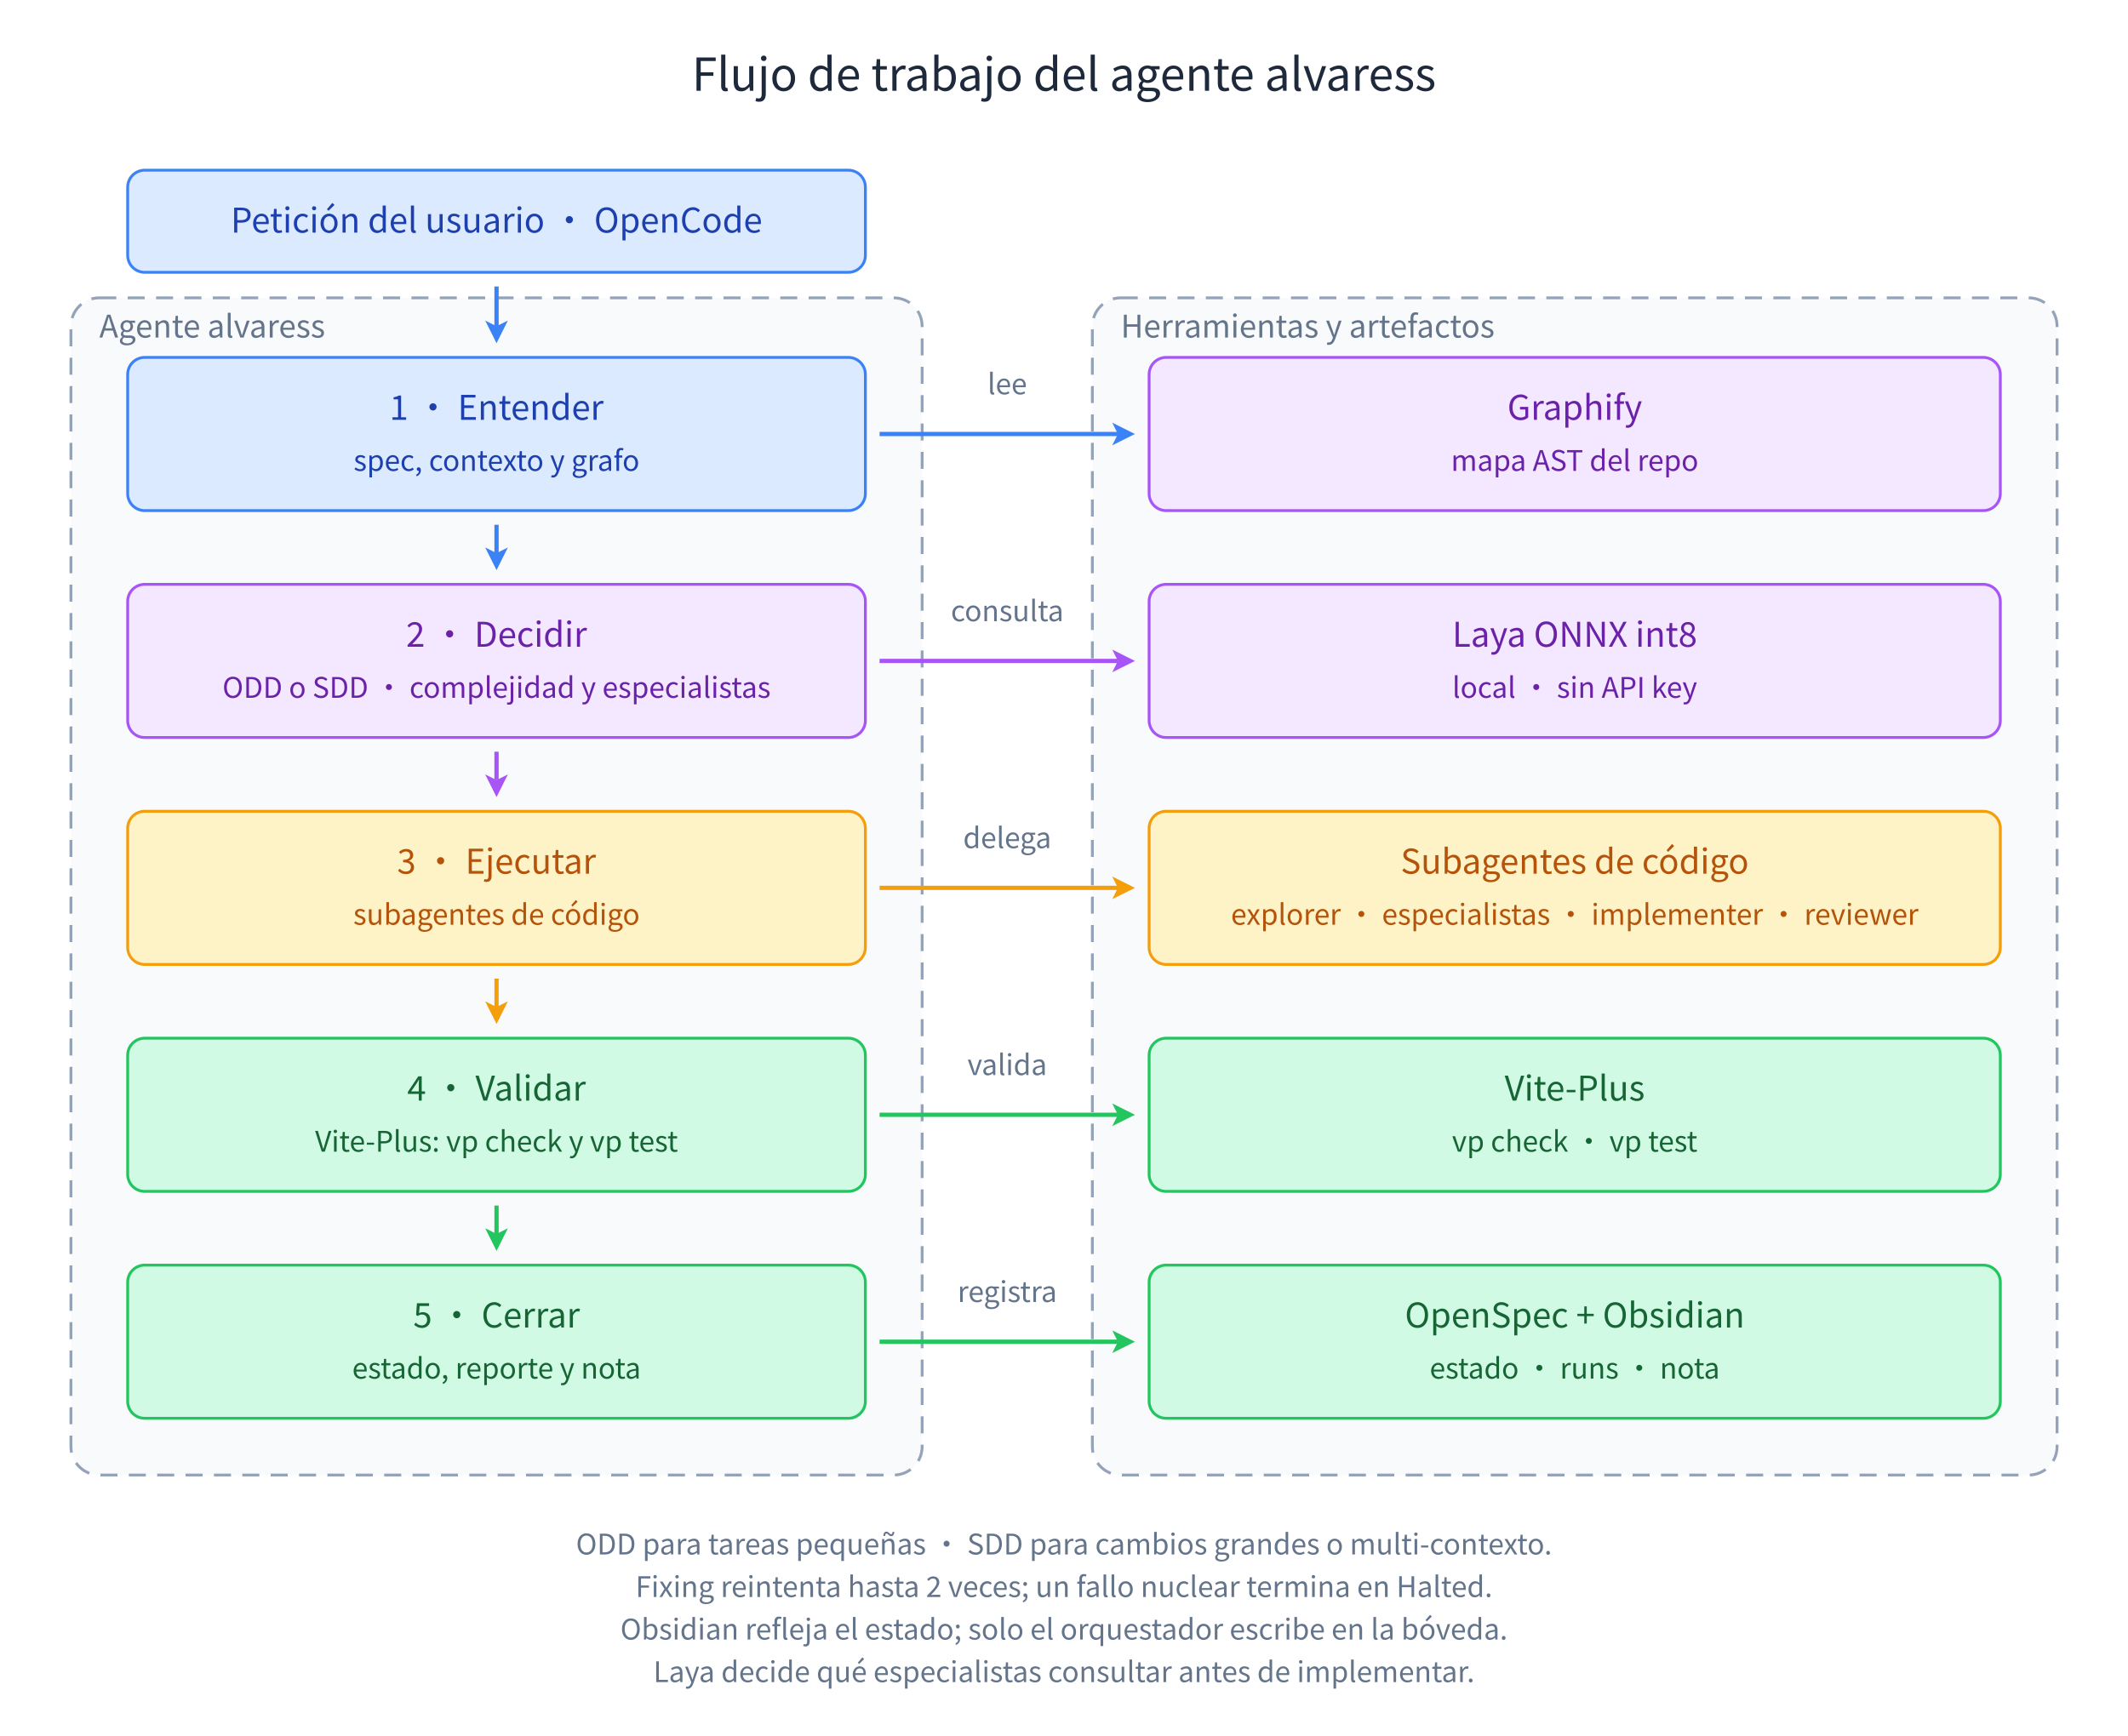
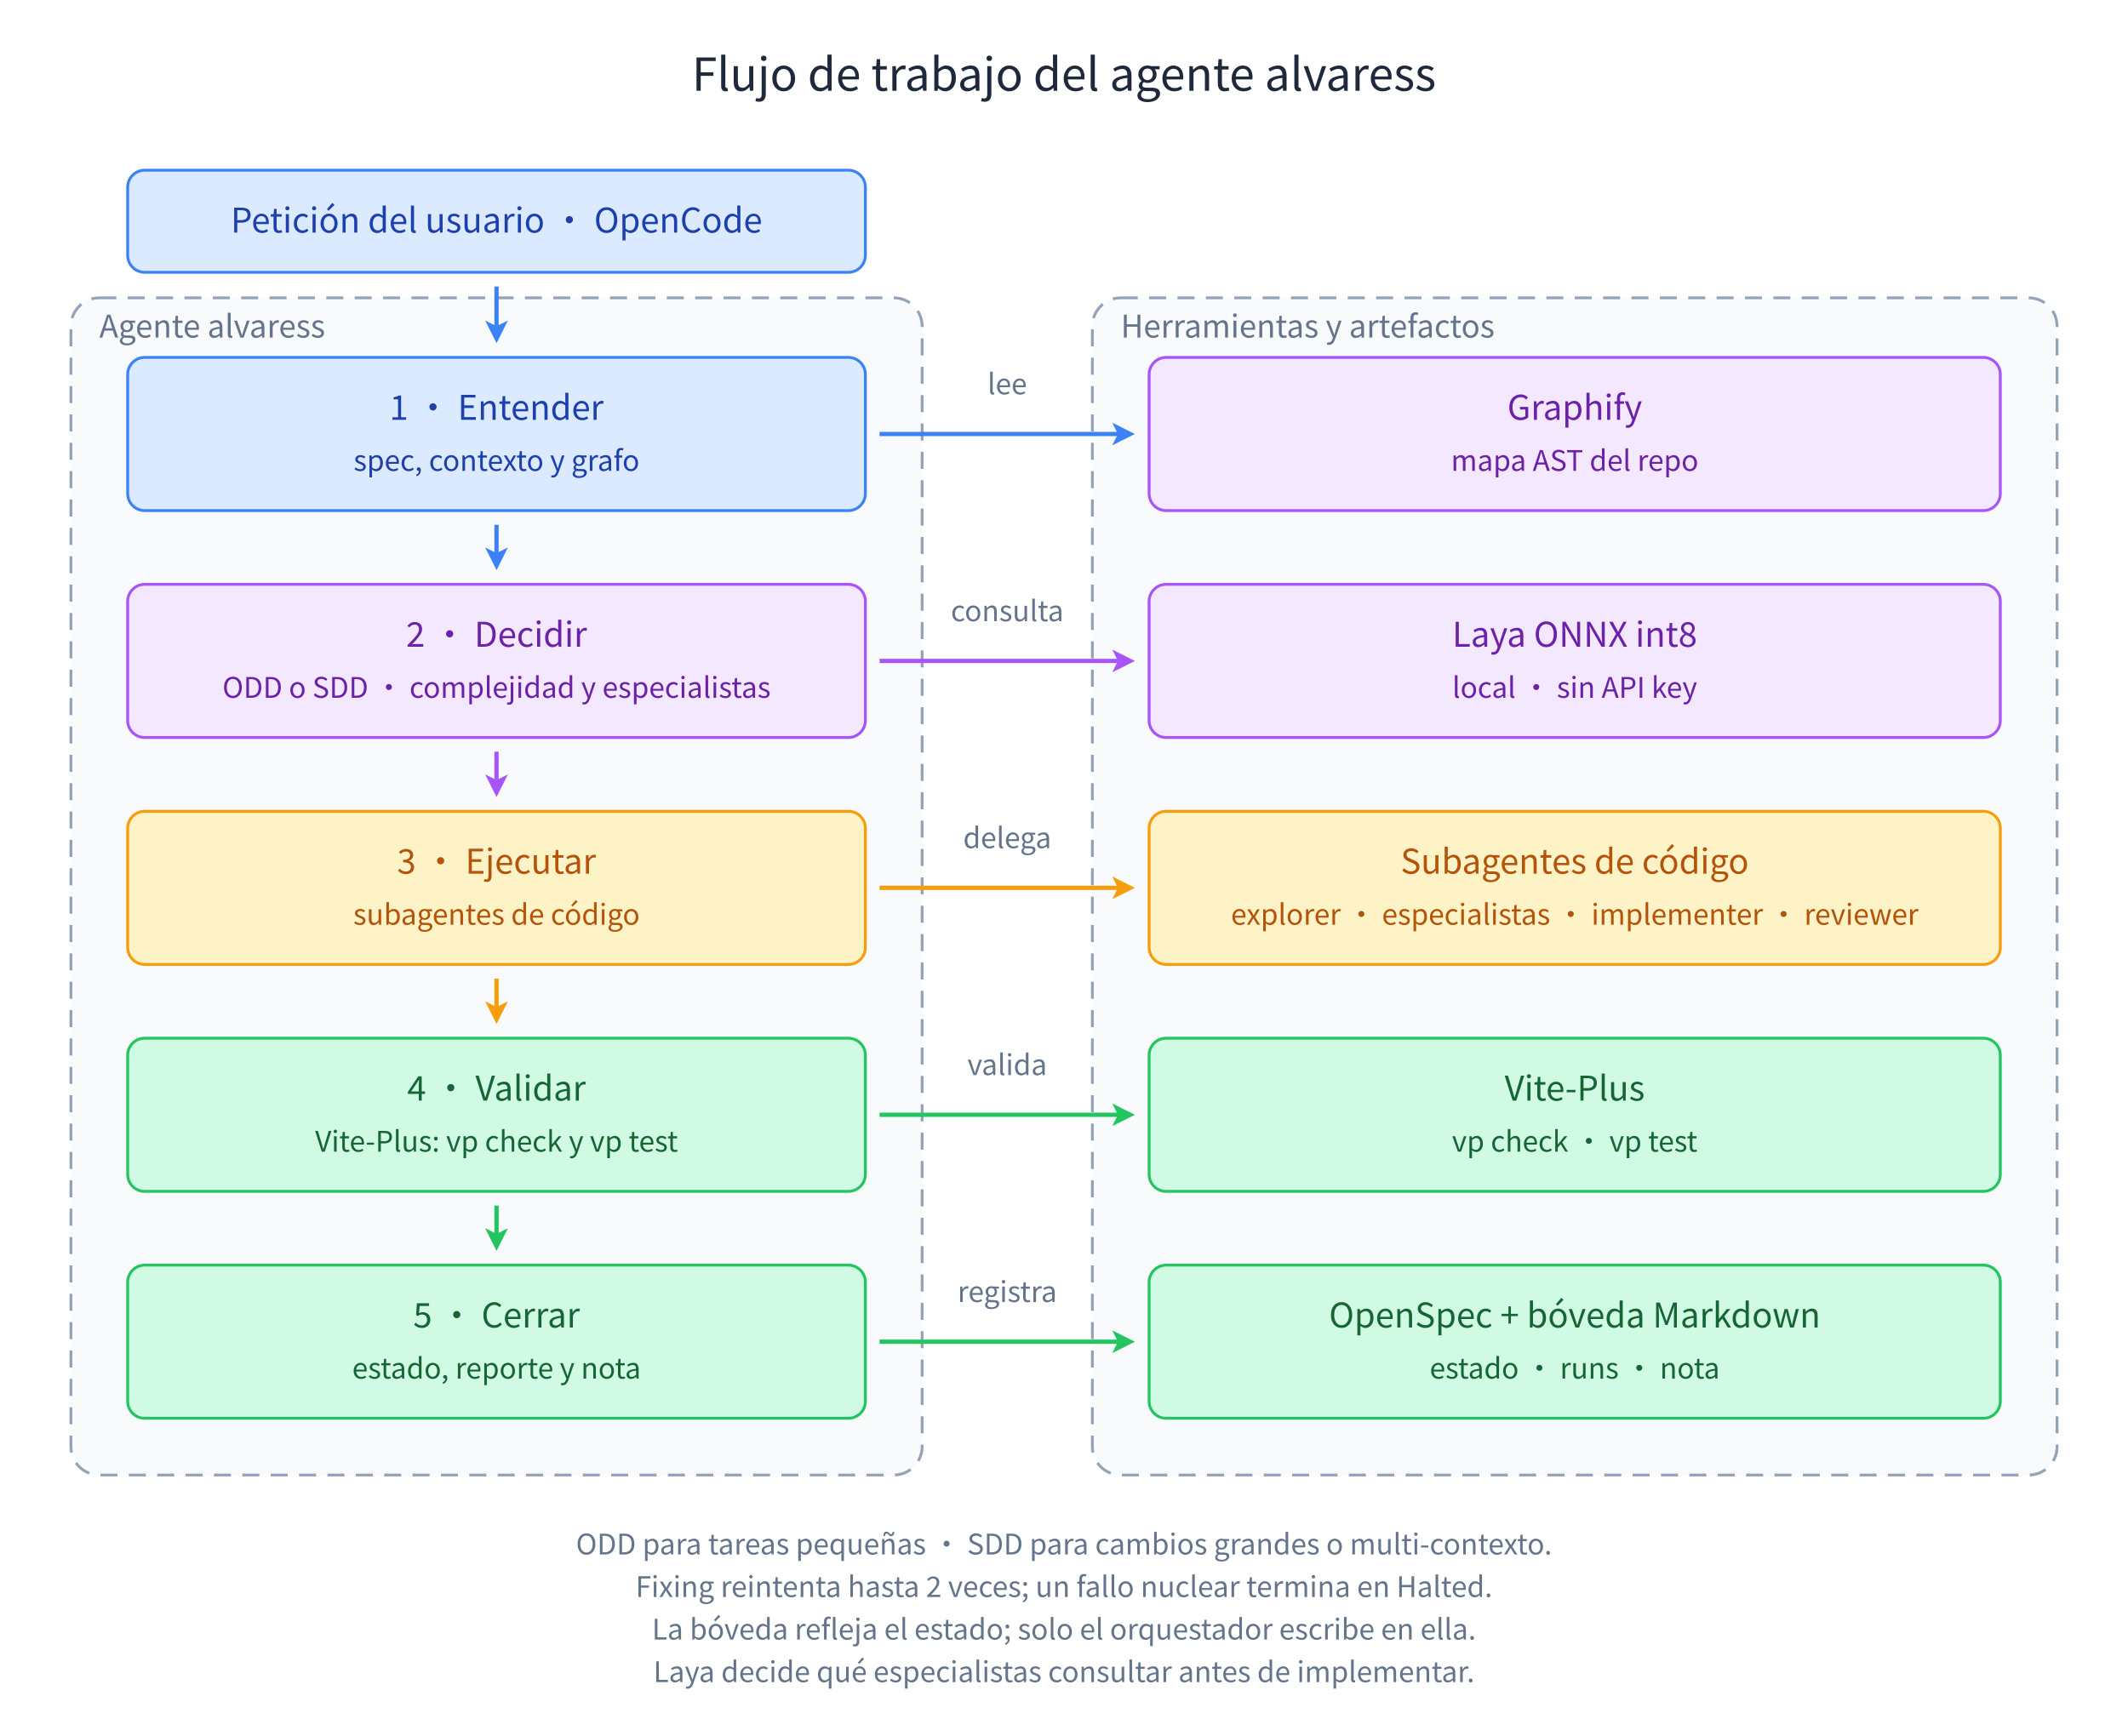
<svg xmlns="http://www.w3.org/2000/svg" viewBox="15 0 750 612" width="750" height="612" role="img" aria-label="Flujo de trabajo del agente alvaress">
  <style>
    text { font-family: 'PingFang SC', 'Microsoft YaHei', 'Noto Sans CJK SC', system-ui, sans-serif; }
  </style>
  <defs>
    <marker id="arrow-blue" markerWidth="8" markerHeight="8" refX="2" refY="4" orient="auto" markerUnits="userSpaceOnUse">
      <path d="M0,0 L8,4 L0,8 L2,4 z" fill="#3b82f6" />
    </marker>
    <marker id="arrow-orange" markerWidth="8" markerHeight="8" refX="2" refY="4" orient="auto" markerUnits="userSpaceOnUse">
      <path d="M0,0 L8,4 L0,8 L2,4 z" fill="#f59e0b" />
    </marker>
    <marker id="arrow-green" markerWidth="8" markerHeight="8" refX="2" refY="4" orient="auto" markerUnits="userSpaceOnUse">
      <path d="M0,0 L8,4 L0,8 L2,4 z" fill="#22c55e" />
    </marker>
    <marker id="arrow-purple" markerWidth="8" markerHeight="8" refX="2" refY="4" orient="auto" markerUnits="userSpaceOnUse">
      <path d="M0,0 L8,4 L0,8 L2,4 z" fill="#a855f7" />
    </marker>
  </defs>
  <rect x="15" y="0" width="750" height="612" fill="#ffffff" />
  <text x="390" y="32" font-size="16" fill="#1e293b" text-anchor="middle">Flujo de trabajo del agente alvaress</text>
  <rect x="40" y="105" width="300" height="415" rx="10" fill="#f8fafc" stroke="#94a3b8" stroke-dasharray="6,4" />
  <text x="50" y="119" font-size="11" fill="#64748b">Agente alvaress</text>
  <rect x="400" y="105" width="340" height="415" rx="10" fill="#f8fafc" stroke="#94a3b8" stroke-dasharray="6,4" />
  <text x="410" y="119" font-size="11" fill="#64748b">Herramientas y artefactos</text>
  <path d="M190,101 L 190,115" fill="none" stroke="#3b82f6" stroke-width="1.5" marker-end="url(#arrow-blue)" />
  <path d="M190,185 L 190,195" fill="none" stroke="#3b82f6" stroke-width="1.5" marker-end="url(#arrow-blue)" />
  <path d="M190,265 L 190,275" fill="none" stroke="#a855f7" stroke-width="1.5" marker-end="url(#arrow-purple)" />
  <path d="M190,345 L 190,355" fill="none" stroke="#f59e0b" stroke-width="1.5" marker-end="url(#arrow-orange)" />
  <path d="M190,425 L 190,435" fill="none" stroke="#22c55e" stroke-width="1.5" marker-end="url(#arrow-green)" />
  <path d="M325,153 L 409,153" fill="none" stroke="#3b82f6" stroke-width="1.5" marker-end="url(#arrow-blue)" />
  <path d="M325,233 L 409,233" fill="none" stroke="#a855f7" stroke-width="1.5" marker-end="url(#arrow-purple)" />
  <path d="M325,313 L 409,313" fill="none" stroke="#f59e0b" stroke-width="1.5" marker-end="url(#arrow-orange)" />
  <path d="M325,393 L 409,393" fill="none" stroke="#22c55e" stroke-width="1.5" marker-end="url(#arrow-green)" />
  <path d="M325,473 L 409,473" fill="none" stroke="#22c55e" stroke-width="1.5" marker-end="url(#arrow-green)" />
  <rect x="60" y="60" width="260" height="36" rx="6" fill="#dbeafe" stroke="#3b82f6" />
  <text x="190" y="82" font-size="12" fill="#1e40af" text-anchor="middle">Petición del usuario · OpenCode</text>
  <rect x="60" y="126" width="260" height="54" rx="6" fill="#dbeafe" stroke="#3b82f6" />
  <text x="190" y="148" font-size="12" fill="#1e40af" text-anchor="middle">1 · Entender</text>
  <text x="190" y="166" font-size="10" fill="#1e40af" text-anchor="middle">spec, contexto y grafo</text>
  <rect x="60" y="206" width="260" height="54" rx="6" fill="#f3e8ff" stroke="#a855f7" />
  <text x="190" y="228" font-size="12" fill="#6b21a8" text-anchor="middle">2 · Decidir</text>
  <text x="190" y="246" font-size="10" fill="#6b21a8" text-anchor="middle">ODD o SDD · complejidad y especialistas</text>
  <rect x="60" y="286" width="260" height="54" rx="6" fill="#fef3c7" stroke="#f59e0b" />
  <text x="190" y="308" font-size="12" fill="#b45309" text-anchor="middle">3 · Ejecutar</text>
  <text x="190" y="326" font-size="10" fill="#b45309" text-anchor="middle">subagentes de código</text>
  <rect x="60" y="366" width="260" height="54" rx="6" fill="#d1fae5" stroke="#22c55e" />
  <text x="190" y="388" font-size="12" fill="#166534" text-anchor="middle">4 · Validar</text>
  <text x="190" y="406" font-size="10" fill="#166534" text-anchor="middle">Vite-Plus: vp check y vp test</text>
  <rect x="60" y="446" width="260" height="54" rx="6" fill="#d1fae5" stroke="#22c55e" />
  <text x="190" y="468" font-size="12" fill="#166534" text-anchor="middle">5 · Cerrar</text>
  <text x="190" y="486" font-size="10" fill="#166534" text-anchor="middle">estado, reporte y nota</text>
  <rect x="420" y="126" width="300" height="54" rx="6" fill="#f3e8ff" stroke="#a855f7" />
  <text x="570" y="148" font-size="12" fill="#6b21a8" text-anchor="middle">Graphify</text>
  <text x="570" y="166" font-size="10" fill="#6b21a8" text-anchor="middle">mapa AST del repo</text>
  <rect x="420" y="206" width="300" height="54" rx="6" fill="#f3e8ff" stroke="#a855f7" />
  <text x="570" y="228" font-size="12" fill="#6b21a8" text-anchor="middle">Laya ONNX int8</text>
  <text x="570" y="246" font-size="10" fill="#6b21a8" text-anchor="middle">local · sin API key</text>
  <rect x="420" y="286" width="300" height="54" rx="6" fill="#fef3c7" stroke="#f59e0b" />
  <text x="570" y="308" font-size="12" fill="#b45309" text-anchor="middle">Subagentes de código</text>
  <text x="570" y="326" font-size="10" fill="#b45309" text-anchor="middle">explorer · especialistas · implementer · reviewer</text>
  <rect x="420" y="366" width="300" height="54" rx="6" fill="#d1fae5" stroke="#22c55e" />
  <text x="570" y="388" font-size="12" fill="#166534" text-anchor="middle">Vite-Plus</text>
  <text x="570" y="406" font-size="10" fill="#166534" text-anchor="middle">vp check · vp test</text>
  <rect x="420" y="446" width="300" height="54" rx="6" fill="#d1fae5" stroke="#22c55e" />
-   <text x="570" y="468" font-size="12" fill="#166534" text-anchor="middle">OpenSpec + Obsidian</text>
+   <text x="570" y="468" font-size="12" fill="#166534" text-anchor="middle">OpenSpec + bóveda Markdown</text>
  <text x="570" y="486" font-size="10" fill="#166534" text-anchor="middle">estado · runs · nota</text>
  <text x="370" y="139" font-size="10" fill="#64748b" text-anchor="middle">lee</text>
  <text x="370" y="219" font-size="10" fill="#64748b" text-anchor="middle">consulta</text>
  <text x="370" y="299" font-size="10" fill="#64748b" text-anchor="middle">delega</text>
  <text x="370" y="379" font-size="10" fill="#64748b" text-anchor="middle">valida</text>
  <text x="370" y="459" font-size="10" fill="#64748b" text-anchor="middle">registra</text>
  <text x="390" y="548" font-size="10" fill="#64748b" text-anchor="middle">ODD para tareas pequeñas · SDD para cambios grandes o multi-contexto.</text>
  <text x="390" y="563" font-size="10" fill="#64748b" text-anchor="middle">Fixing reintenta hasta 2 veces; un fallo nuclear termina en Halted.</text>
-   <text x="390" y="578" font-size="10" fill="#64748b" text-anchor="middle">Obsidian refleja el estado; solo el orquestador escribe en la bóveda.</text>
+   <text x="390" y="578" font-size="10" fill="#64748b" text-anchor="middle">La bóveda refleja el estado; solo el orquestador escribe en ella.</text>
  <text x="390" y="593" font-size="10" fill="#64748b" text-anchor="middle">Laya decide qué especialistas consultar antes de implementar.</text>
</svg>
